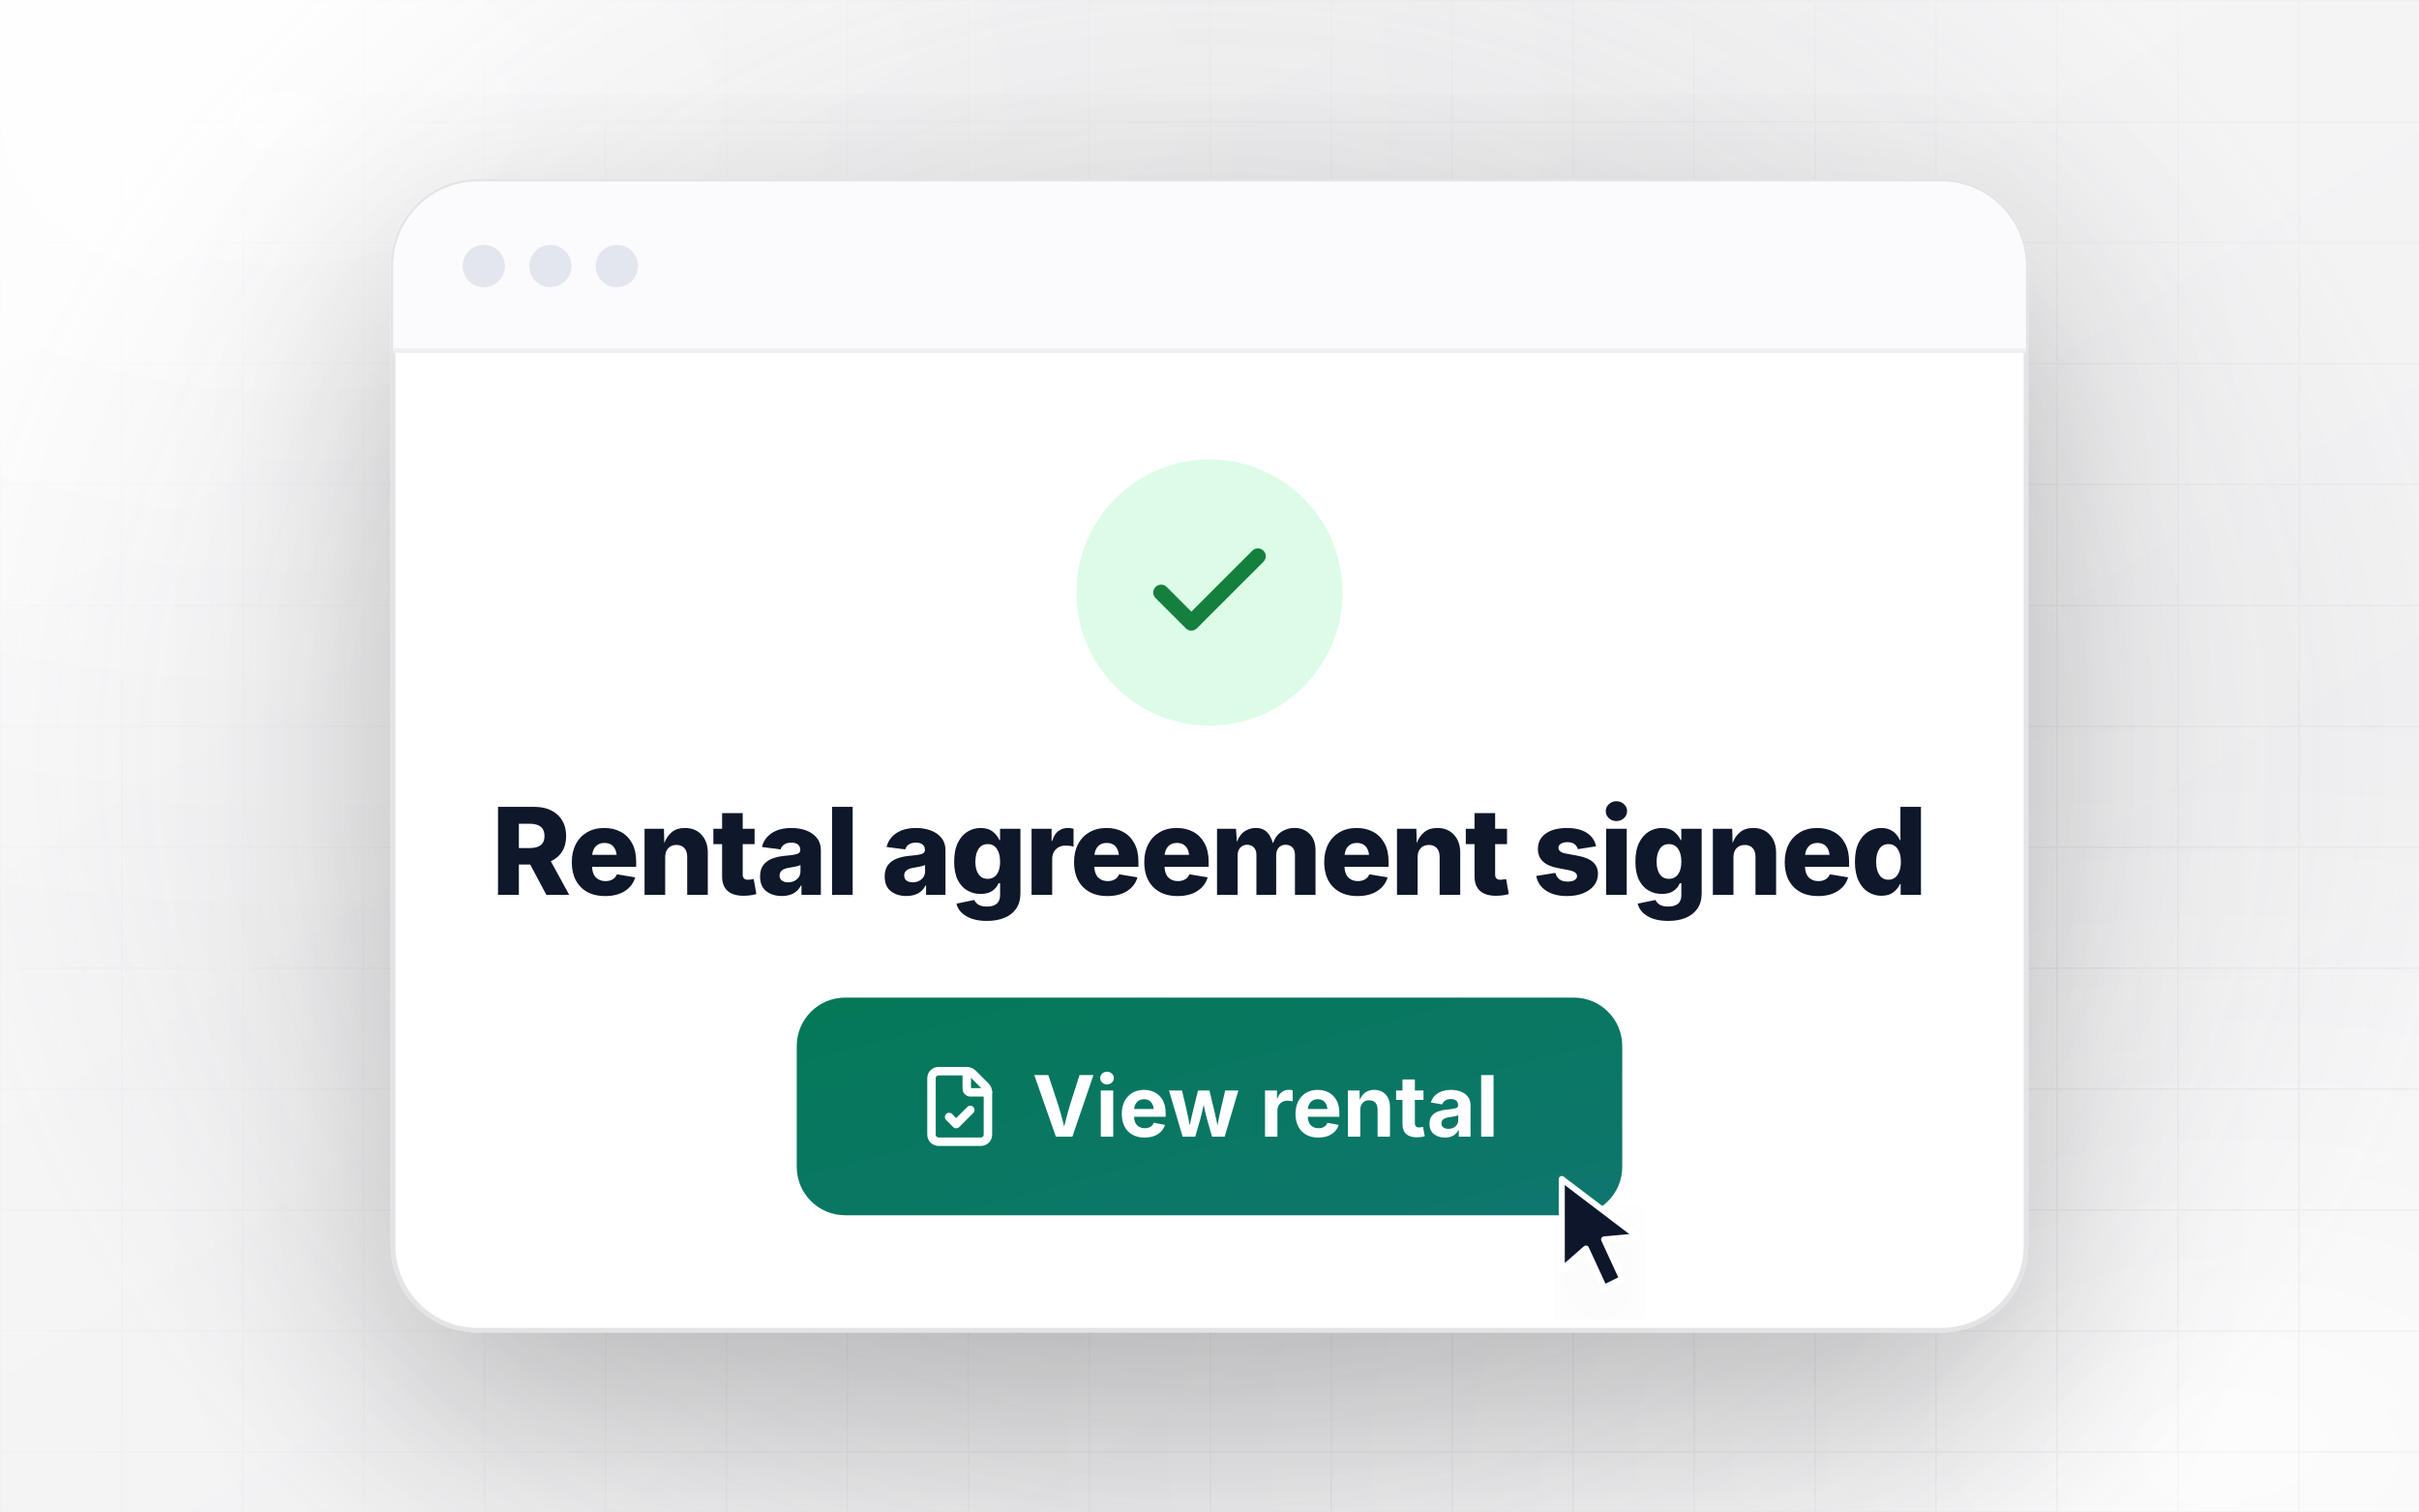
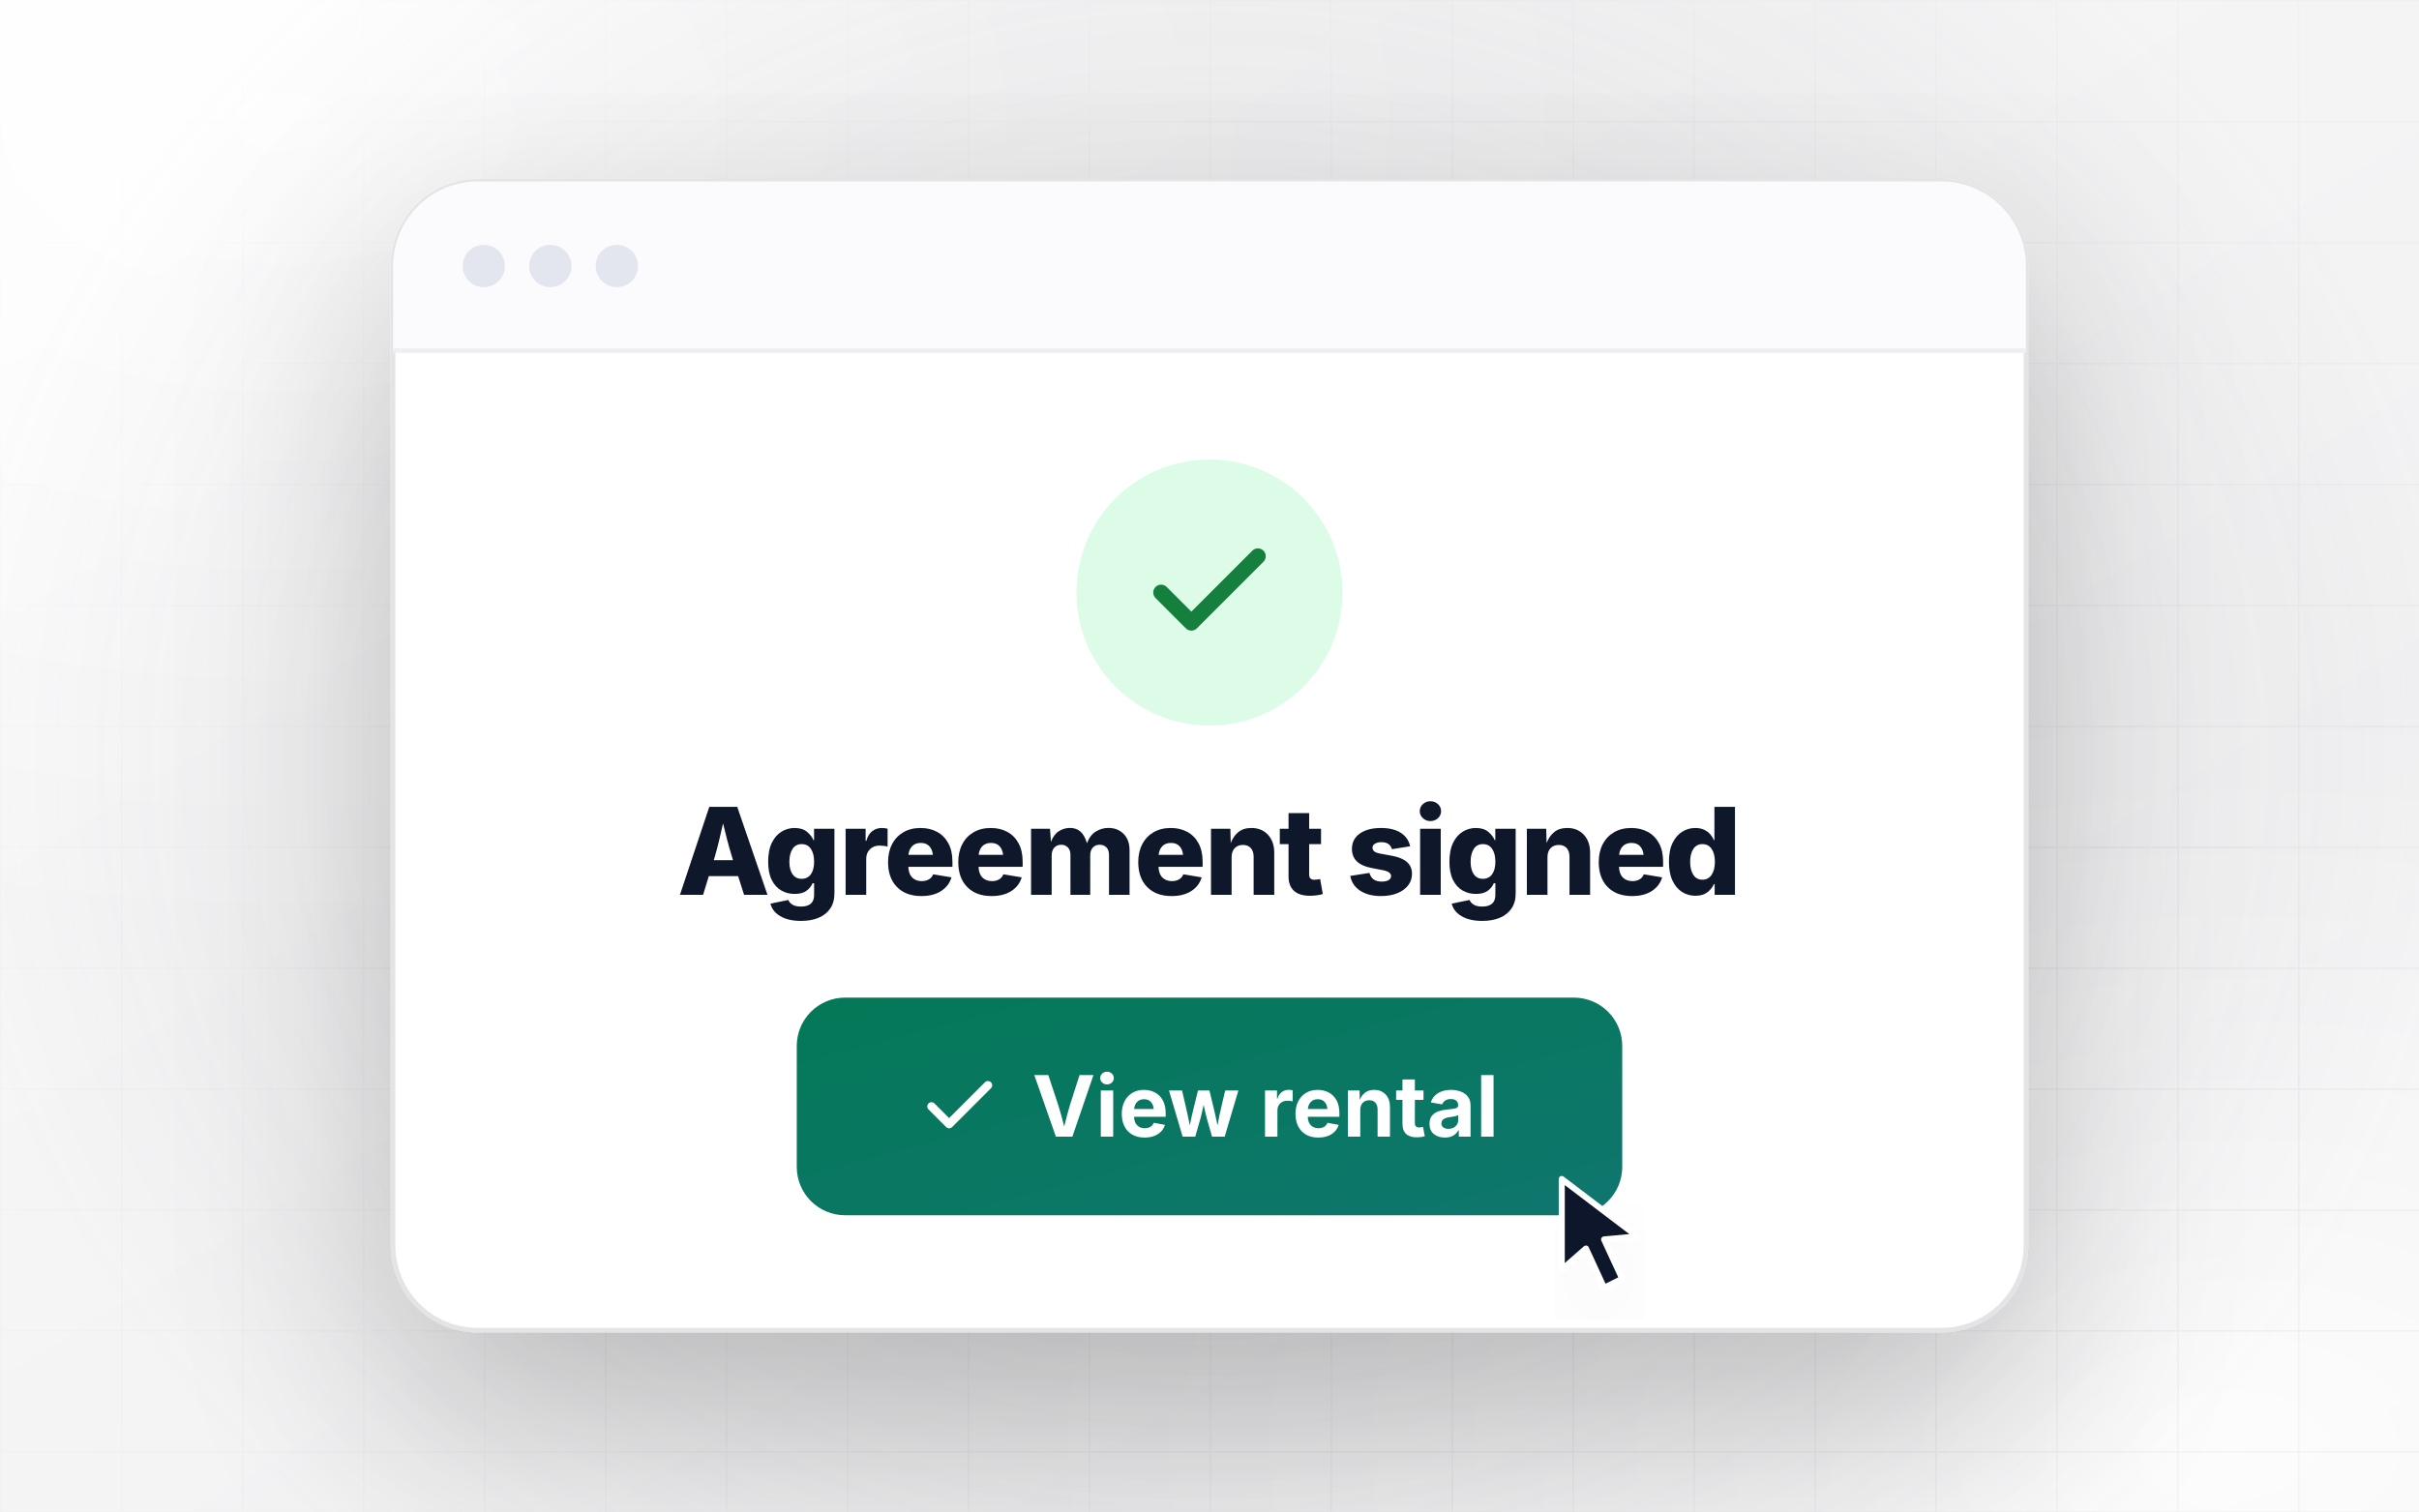
<svg xmlns="http://www.w3.org/2000/svg" xmlns:xlink="http://www.w3.org/1999/xlink" viewBox="0 0 800 500" width="800" height="500" role="img">
  <defs>
    <linearGradient id="bg" x1="0" y1="0" x2="1" y2="1">
      <stop offset="0" stop-color="#FAFAFA" />
      <stop offset="1" stop-color="#EEEEF0" />
    </linearGradient>
    <radialGradient id="glowA" cx="0.12" cy="0.08" r="0.55">
      <stop offset="0" stop-color="#FFFFFF" stop-opacity="0.95" />
      <stop offset="1" stop-color="#FFFFFF" stop-opacity="0" />
    </radialGradient>
    <radialGradient id="glowB" cx="0.92" cy="0.96" r="0.5">
      <stop offset="0" stop-color="#FFFFFF" stop-opacity="0.85" />
      <stop offset="1" stop-color="#FFFFFF" stop-opacity="0" />
    </radialGradient>
    <linearGradient id="gAcc" x1="0" y1="0" x2="1" y2="1">
      <stop offset="0" stop-color="#047857" />
      <stop offset="1" stop-color="#0F766E" />
    </linearGradient>
    <linearGradient id="gStroke" x1="0" y1="0" x2="1" y2="0">
      <stop offset="0" stop-color="#6EE7B7" />
      <stop offset="1" stop-color="#5EEAD4" />
    </linearGradient>
    <pattern id="grid" width="40" height="40" patternUnits="userSpaceOnUse">
      <path d="M40 0H0V40" fill="none" stroke="#52525B" stroke-opacity="0.07" stroke-width="1" />
    </pattern>
    <radialGradient id="fade" cx="0.5" cy="0.45" r="0.65">
      <stop offset="0" stop-color="#fff" stop-opacity="1" />
      <stop offset="1" stop-color="#fff" stop-opacity="0" />
    </radialGradient>
    <mask id="gridMask">
      <rect width="1200" height="800" fill="url(#fade)" />
    </mask>
    <filter id="e1" x="-10%" y="-10%" width="120%" height="140%">
      <feDropShadow dx="0" dy="1" stdDeviation="1.2" flood-color="#0F172A" flood-opacity="0.07" />
      <feDropShadow dx="0" dy="12" stdDeviation="18" flood-color="#18181B" flood-opacity="0.08" />
    </filter>
    <filter id="e2" x="-15%" y="-15%" width="130%" height="160%">
      <feDropShadow dx="0" dy="2" stdDeviation="3" flood-color="#0F172A" flood-opacity="0.10" />
      <feDropShadow dx="0" dy="28" stdDeviation="34" flood-color="#18181B" flood-opacity="0.20" />
    </filter>
    <radialGradient id="spot" cx="0.5" cy="0.5" r="0.5">
      <stop offset="0" stop-color="#71717A" stop-opacity="0.24" />
      <stop offset="1" stop-color="#71717A" stop-opacity="0" />
    </radialGradient>
-     <path id="g800_R" d="M116 0V1490H726Q978 1490 1123.5 1356.5Q1269 1223 1269 995Q1269 841 1201.5 733.0Q1134 625 1010 569L1321 0H934L661 513H469V0ZM469 792H652Q903 792 903 995Q903 1204 651 1204H469Z" />
+     <path id="g800_A" d="M47 0 544 1490H1017L1529 0H1133L1032 317H536L439 0ZM619 587H946L926 651Q887 779 850.0 919.0Q813 1059 777 1209Q743 1058 709.5 918.0Q676 778 639 651Z" />
+     <path id="g800_g" d="M630 -442Q411 -442 276.0 -361.0Q141 -280 111 -149L414 -87Q429 -132 481.5 -165.5Q534 -199 628 -199Q735 -199 792.5 -151.0Q850 -103 850 -3V195H823Q792 119 718.5 67.0Q645 15 520 15Q397 15 295.5 72.5Q194 130 133.0 250.5Q72 371 72 559Q72 755 134.5 882.0Q197 1009 299.0 1070.5Q401 1132 519 1132Q652 1132 729.5 1067.0Q807 1002 839 926H849V1118H1194V25Q1194 -129 1122.5 -233.0Q1051 -337 924.0 -389.5Q797 -442 630 -442ZM639 271Q739 271 794.5 347.5Q850 424 850 560Q850 698 795.0 778.5Q740 859 639 859Q538 859 484.5 777.0Q431 695 431 560Q431 425 485.0 348.0Q539 271 639 271Z" />
+     <path id="g800_r" d="M115 0V1118H454V914H466Q496 1024 565.5 1078.0Q635 1132 727 1132Q778 1132 826 1120V816Q801 825 760.5 829.5Q720 834 688 834Q591 834 527.5 772.0Q464 710 464 610V0Z" />
    <path id="g800_e" d="M636 -21Q373 -21 222.5 132.5Q72 286 72 555Q72 727 139.5 857.0Q207 987 331.0 1059.5Q455 1132 623 1132Q780 1132 901.5 1066.5Q1023 1001 1092.5 873.5Q1162 746 1162 562V474H415Q420 353 481.5 292.5Q543 232 642 232Q712 232 763.0 261.5Q814 291 835 347L1146 296Q1104 151 971.5 65.0Q839 -21 636 -21ZM417 677H831Q821 772 769.0 825.5Q717 879 626 879Q534 879 480.5 824.5Q427 770 417 677Z" />
+     <path id="g800_m" d="M115 0V1118H436L452 896Q498 1022 585.5 1077.5Q673 1133 774 1133Q880 1133 950.5 1072.0Q1021 1011 1062 874Q1113 1012 1212.5 1072.5Q1312 1133 1425 1133Q1582 1133 1682.5 1032.0Q1783 931 1783 754V0H1435V675Q1435 760 1390.5 804.0Q1346 848 1277 848Q1203 848 1160.0 799.5Q1117 751 1117 671V0H782V680Q782 757 738.5 802.5Q695 848 626 848Q555 848 509.5 800.0Q464 752 464 664V0Z" />
    <path id="g800_n" d="M464 638V0H115V1118H443L449 877Q493 993 578.0 1062.5Q663 1132 799 1132Q974 1132 1080.0 1017.0Q1186 902 1186 712V0H837V644Q837 738 789.0 791.5Q741 845 655 845Q570 845 517.0 790.5Q464 736 464 638Z" />
    <path id="g800_t" d="M718 1118V859H517V342Q517 255 606 255Q624 255 656.5 259.5Q689 264 703 267L748 13Q689 -4 634.0 -10.0Q579 -16 530 -16Q352 -16 260.0 67.5Q168 151 168 311V859H20V1118H168V1384H517V1118Z" />
-     <path id="g800_a" d="M428 -20Q267 -20 163.5 62.0Q60 144 60 310Q60 434 117.0 507.0Q174 580 268.5 615.0Q363 650 476 660Q618 672 679.5 689.5Q741 707 741 759V763Q741 821 700.5 852.5Q660 884 589 884Q516 884 469.0 853.0Q422 822 408 769L92 810Q125 953 253.5 1042.5Q382 1132 592 1132Q731 1132 843.5 1089.0Q956 1046 1022.5 962.5Q1089 879 1089 759V0H761V157H752Q659 -20 428 -20ZM534 211Q622 211 683.0 263.0Q744 315 744 398V505Q714 489 657.0 478.0Q600 467 551 459Q390 435 390 326Q390 270 430.5 240.5Q471 211 534 211Z" />
-     <path id="g800_l" d="M464 1490V0H115V1490Z" />
-     <path id="g800_g" d="M630 -442Q411 -442 276.0 -361.0Q141 -280 111 -149L414 -87Q429 -132 481.5 -165.5Q534 -199 628 -199Q735 -199 792.5 -151.0Q850 -103 850 -3V195H823Q792 119 718.5 67.0Q645 15 520 15Q397 15 295.5 72.5Q194 130 133.0 250.5Q72 371 72 559Q72 755 134.5 882.0Q197 1009 299.0 1070.5Q401 1132 519 1132Q652 1132 729.5 1067.0Q807 1002 839 926H849V1118H1194V25Q1194 -129 1122.5 -233.0Q1051 -337 924.0 -389.5Q797 -442 630 -442ZM639 271Q739 271 794.5 347.5Q850 424 850 560Q850 698 795.0 778.5Q740 859 639 859Q538 859 484.5 777.0Q431 695 431 560Q431 425 485.0 348.0Q539 271 639 271Z" />
-     <path id="g800_r" d="M115 0V1118H454V914H466Q496 1024 565.5 1078.0Q635 1132 727 1132Q778 1132 826 1120V816Q801 825 760.5 829.5Q720 834 688 834Q591 834 527.5 772.0Q464 710 464 610V0Z" />
-     <path id="g800_m" d="M115 0V1118H436L452 896Q498 1022 585.5 1077.5Q673 1133 774 1133Q880 1133 950.5 1072.0Q1021 1011 1062 874Q1113 1012 1212.5 1072.5Q1312 1133 1425 1133Q1582 1133 1682.5 1032.0Q1783 931 1783 754V0H1435V675Q1435 760 1390.5 804.0Q1346 848 1277 848Q1203 848 1160.0 799.5Q1117 751 1117 671V0H782V680Q782 757 738.5 802.5Q695 848 626 848Q555 848 509.5 800.0Q464 752 464 664V0Z" />
    <path id="g800_s" d="M586 -21Q371 -21 232.5 69.5Q94 160 65 320L389 371Q410 298 460.0 261.0Q510 224 599 224Q672 224 714.0 249.5Q756 275 756 317Q756 390 619 417L424 455Q93 518 93 777Q93 944 226.5 1038.0Q360 1132 585 1132Q795 1132 922.0 1049.0Q1049 966 1078 822L770 773Q736 892 591 892Q528 892 484.5 866.5Q441 841 441 798Q441 764 468.0 738.5Q495 713 567 699L781 659Q1110 597 1110 357Q1110 242 1042.5 157.0Q975 72 857.0 25.5Q739 -21 586 -21Z" />
    <path id="g800_i" d="M115 0V1118H464V0ZM289 1249Q215 1249 162.0 1298.0Q109 1347 109 1417Q109 1487 162.0 1536.0Q215 1585 289 1585Q364 1585 417.0 1536.0Q470 1487 470 1417Q470 1347 417.0 1298.0Q364 1249 289 1249Z" />
    <path id="g800_d" d="M520 -16Q396 -16 294.0 48.5Q192 113 132.0 240.5Q72 368 72 558Q72 754 134.5 881.0Q197 1008 298.5 1070.0Q400 1132 517 1132Q606 1132 669.0 1101.5Q732 1071 772.5 1023.5Q813 976 834 926H842V1490H1190V0H846V181H834Q801 105 724.5 44.5Q648 -16 520 -16ZM639 256Q738 256 794.0 338.5Q850 421 850 558Q850 697 794.5 778.0Q739 859 639 859Q538 859 484.5 776.5Q431 694 431 558Q431 422 484.5 339.0Q538 256 639 256Z" />
    <path id="g700_V" d="M571 0 49 1490H388L626 771Q662 659 698.0 528.0Q734 397 772 246Q810 398 844.5 528.0Q879 658 913 771L1143 1490H1480L970 0Z" />
    <path id="g700_i" d="M128 0V1118H428V0ZM278 1264Q210 1264 162.0 1309.0Q114 1354 114 1418Q114 1482 162.0 1527.0Q210 1572 278 1572Q346 1572 394.5 1527.0Q443 1482 443 1418Q443 1354 394.5 1309.0Q346 1264 278 1264Z" />
    <path id="g700_e" d="M633 -22Q462 -22 338.0 48.0Q214 118 147.5 247.0Q81 376 81 553Q81 726 147.5 856.0Q214 986 334.5 1059.0Q455 1132 618 1132Q764 1132 883.0 1070.0Q1002 1008 1072.5 882.0Q1143 756 1143 565V481H378Q383 344 454.0 274.0Q525 204 638 204Q717 204 773.5 237.5Q830 271 854 336L1126 285Q1085 146 956.5 62.0Q828 -22 633 -22ZM380 669H854Q843 778 784.0 842.0Q725 906 621 906Q513 906 451.0 839.5Q389 773 380 669Z" />
    <path id="g700_w" d="M361 0 31 1118H346L443 705Q463 612 487.0 505.0Q511 398 534 273Q557 395 582.5 502.5Q608 610 631 705L733 1118H1009L1109 705Q1130 610 1155.5 503.0Q1181 396 1205 272Q1226 396 1249.0 503.0Q1272 610 1294 705L1391 1118H1710L1378 0H1073L949 431Q928 503 908.5 593.0Q889 683 869 771Q850 683 830.0 592.5Q810 502 790 431L666 0Z" />
    <path id="g700_r" d="M128 0V1118H418V923H430Q461 1026 533.5 1079.5Q606 1133 700 1133Q751 1133 797 1123V855Q777 861 738.5 865.5Q700 870 667 870Q563 870 495.5 805.0Q428 740 428 636V0Z" />
    <path id="g700_n" d="M428 647V0H128V1118H411L415 887Q462 1004 548.0 1068.0Q634 1132 763 1132Q937 1132 1042.0 1020.0Q1147 908 1147 711V0H847V659Q847 763 793.5 822.0Q740 881 645 881Q549 881 488.5 819.5Q428 758 428 647Z" />
    <path id="g700_t" d="M683 1118V889H474V327Q474 223 576 223Q593 223 623.5 227.5Q654 232 671 236L714 11Q664 -4 614.5 -10.0Q565 -16 520 -16Q352 -16 263.0 65.5Q174 147 174 301V889H20V1118H174V1384H474V1118Z" />
    <path id="g700_a" d="M440 -22Q280 -22 174.0 62.5Q68 147 68 313Q68 438 128.0 509.0Q188 580 284.0 613.0Q380 646 490 656Q634 670 697.5 685.5Q761 701 761 756V761Q761 832 715.5 871.0Q670 910 586 910Q499 910 446.0 872.5Q393 835 375 781L100 827Q143 972 271.5 1052.0Q400 1132 587 1132Q707 1132 815.5 1094.0Q924 1056 992.5 972.5Q1061 889 1061 753V0H777V155H767Q726 77 645.0 27.5Q564 -22 440 -22ZM525 189Q630 189 696.5 250.0Q763 311 763 400V521Q745 508 704.5 498.5Q664 489 619.0 481.5Q574 474 541 470Q458 458 407.0 423.0Q356 388 356 321Q356 256 403.5 222.5Q451 189 525 189Z" />
    <path id="g700_l" d="M428 1490V0H128V1490Z" />
  </defs>
  <style>
.pulse{transform-box:fill-box;transform-origin:center;animation:pulse 2.4s cubic-bezier(.2,.7,.3,1) infinite}
@keyframes pulse{0%{transform:scale(1);opacity:.30}75%{transform:scale(2.1);opacity:0}100%{transform:scale(2.1);opacity:0}}
.caret{animation:blink 1.1s steps(1) infinite}
@keyframes blink{0%,55%{opacity:1}56%,100%{opacity:0}}
.press{transform-box:fill-box;transform-origin:0 0;animation:press 3.2s ease-in-out infinite}
@keyframes press{0%,58%,100%{transform:translate(0,0) scale(1)}66%{transform:translate(1.5px,2px) scale(.9)}74%{transform:translate(0,0) scale(1)}}
.ripple{transform-box:fill-box;transform-origin:center;opacity:0;animation:ripple 3.2s ease-out infinite}
@keyframes ripple{0%,62%{opacity:0;transform:scale(.4)}68%{opacity:.5}100%{opacity:0;transform:scale(2.4)}}
.sweep{animation:sweep 4.8s cubic-bezier(.45,0,.2,1) infinite}
@keyframes sweep{0%{transform:translateY(-470px);opacity:0}8%{opacity:1}72%{transform:translateY(0);opacity:1}100%{transform:translateY(0);opacity:1}}
.ring{transform-box:fill-box;transform-origin:50% 12%;animation:ring 4s ease-in-out infinite}
@keyframes ring{0%,70%,100%{transform:rotate(0)}74%{transform:rotate(14deg)}78%{transform:rotate(-12deg)}82%{transform:rotate(8deg)}86%{transform:rotate(-4deg)}90%{transform:rotate(0)}}
.glow{animation:glow 2.6s ease-in-out infinite}
@keyframes glow{0%,100%{opacity:1}50%{opacity:.45}}
.float{animation:float 6s ease-in-out infinite}
@keyframes float{0%,100%{transform:translateY(0)}50%{transform:translateY(-6px)}}
@media (prefers-reduced-motion: reduce){*{animation:none!important}}
</style>
  <rect width="800" height="500" fill="url(#bg)" />
  <rect width="800" height="500" fill="url(#glowA)" />
  <rect width="800" height="500" fill="url(#glowB)" />
  <rect width="800" height="500" fill="url(#grid)" mask="url(#gridMask)" />
  <ellipse cx="400.0" cy="250.0" rx="421.2" ry="361.0" fill="url(#spot)" />
  <rect x="130" y="60" width="540" height="380" rx="28" fill="#fff" stroke="#E4E4E7" stroke-width="1.5" filter="url(#e2)" />
  <path d="M130 116 V88 a28 28 0 0 1 28 -28 H642 a28 28 0 0 1 28 28 V116 Z" fill="#FBFBFD" />
  <line x1="130" y1="116" x2="670" y2="116" stroke="#EFEFF1" stroke-width="1.5" />
  <circle cx="160" cy="88" r="7" fill="#E3E6EE" />
  <circle cx="182" cy="88" r="7" fill="#E3E6EE" />
  <circle cx="204" cy="88" r="7" fill="#E3E6EE" />
  <circle cx="400.0" cy="196" r="44" fill="#DCFCE7" />
  <g transform="translate(376.0 172) scale(2)" fill="none" stroke="#15803D" stroke-width="2.6" stroke-linecap="round" stroke-linejoin="round">
    <path d="M20 6 9 17l-5-5" />
  </g>
  <g>
-     <use href="#g800_R" xlink:href="#g800_R" transform="translate(162.44 296.00) scale(0.01953 -0.01953)" fill="#0F172A" />
-     <use href="#g800_e" xlink:href="#g800_e" transform="translate(187.70 296.00) scale(0.01953 -0.01953)" fill="#0F172A" />
-     <use href="#g800_n" xlink:href="#g800_n" transform="translate(210.92 296.00) scale(0.01953 -0.01953)" fill="#0F172A" />
-     <use href="#g800_t" xlink:href="#g800_t" transform="translate(235.53 296.00) scale(0.01953 -0.01953)" fill="#0F172A" />
-     <use href="#g800_a" xlink:href="#g800_a" transform="translate(250.20 296.00) scale(0.01953 -0.01953)" fill="#0F172A" />
-     <use href="#g800_l" xlink:href="#g800_l" transform="translate(272.93 296.00) scale(0.01953 -0.01953)" fill="#0F172A" />
-     <use href="#g800_a" xlink:href="#g800_a" transform="translate(291.41 296.00) scale(0.01953 -0.01953)" fill="#0F172A" />
-     <use href="#g800_g" xlink:href="#g800_g" transform="translate(314.15 296.00) scale(0.01953 -0.01953)" fill="#0F172A" />
-     <use href="#g800_r" xlink:href="#g800_r" transform="translate(338.91 296.00) scale(0.01953 -0.01953)" fill="#0F172A" />
-     <use href="#g800_e" xlink:href="#g800_e" transform="translate(353.80 296.00) scale(0.01953 -0.01953)" fill="#0F172A" />
-     <use href="#g800_e" xlink:href="#g800_e" transform="translate(377.02 296.00) scale(0.01953 -0.01953)" fill="#0F172A" />
-     <use href="#g800_m" xlink:href="#g800_m" transform="translate(400.24 296.00) scale(0.01953 -0.01953)" fill="#0F172A" />
-     <use href="#g800_e" xlink:href="#g800_e" transform="translate(436.53 296.00) scale(0.01953 -0.01953)" fill="#0F172A" />
-     <use href="#g800_n" xlink:href="#g800_n" transform="translate(459.76 296.00) scale(0.01953 -0.01953)" fill="#0F172A" />
-     <use href="#g800_t" xlink:href="#g800_t" transform="translate(484.37 296.00) scale(0.01953 -0.01953)" fill="#0F172A" />
-     <use href="#g800_s" xlink:href="#g800_s" transform="translate(506.79 296.00) scale(0.01953 -0.01953)" fill="#0F172A" />
-     <use href="#g800_i" xlink:href="#g800_i" transform="translate(528.92 296.00) scale(0.01953 -0.01953)" fill="#0F172A" />
-     <use href="#g800_g" xlink:href="#g800_g" transform="translate(539.45 296.00) scale(0.01953 -0.01953)" fill="#0F172A" />
-     <use href="#g800_n" xlink:href="#g800_n" transform="translate(564.22 296.00) scale(0.01953 -0.01953)" fill="#0F172A" />
-     <use href="#g800_e" xlink:href="#g800_e" transform="translate(588.83 296.00) scale(0.01953 -0.01953)" fill="#0F172A" />
-     <use href="#g800_d" xlink:href="#g800_d" transform="translate(612.05 296.00) scale(0.01953 -0.01953)" fill="#0F172A" />
+     <use href="#g800_A" xlink:href="#g800_A" transform="translate(223.95 296.00) scale(0.01953 -0.01953)" fill="#0F172A" />
+     <use href="#g800_g" xlink:href="#g800_g" transform="translate(252.64 296.00) scale(0.01953 -0.01953)" fill="#0F172A" />
+     <use href="#g800_r" xlink:href="#g800_r" transform="translate(277.41 296.00) scale(0.01953 -0.01953)" fill="#0F172A" />
+     <use href="#g800_e" xlink:href="#g800_e" transform="translate(292.29 296.00) scale(0.01953 -0.01953)" fill="#0F172A" />
+     <use href="#g800_e" xlink:href="#g800_e" transform="translate(315.51 296.00) scale(0.01953 -0.01953)" fill="#0F172A" />
+     <use href="#g800_m" xlink:href="#g800_m" transform="translate(338.74 296.00) scale(0.01953 -0.01953)" fill="#0F172A" />
+     <use href="#g800_e" xlink:href="#g800_e" transform="translate(375.03 296.00) scale(0.01953 -0.01953)" fill="#0F172A" />
+     <use href="#g800_n" xlink:href="#g800_n" transform="translate(398.25 296.00) scale(0.01953 -0.01953)" fill="#0F172A" />
+     <use href="#g800_t" xlink:href="#g800_t" transform="translate(422.86 296.00) scale(0.01953 -0.01953)" fill="#0F172A" />
+     <use href="#g800_s" xlink:href="#g800_s" transform="translate(445.29 296.00) scale(0.01953 -0.01953)" fill="#0F172A" />
+     <use href="#g800_i" xlink:href="#g800_i" transform="translate(467.41 296.00) scale(0.01953 -0.01953)" fill="#0F172A" />
+     <use href="#g800_g" xlink:href="#g800_g" transform="translate(477.94 296.00) scale(0.01953 -0.01953)" fill="#0F172A" />
+     <use href="#g800_n" xlink:href="#g800_n" transform="translate(502.71 296.00) scale(0.01953 -0.01953)" fill="#0F172A" />
+     <use href="#g800_e" xlink:href="#g800_e" transform="translate(527.32 296.00) scale(0.01953 -0.01953)" fill="#0F172A" />
+     <use href="#g800_d" xlink:href="#g800_d" transform="translate(550.54 296.00) scale(0.01953 -0.01953)" fill="#0F172A" />
  </g>
  <rect x="263.5" y="330" width="273" height="72" rx="16" fill="url(#gAcc)" />
  <g transform="translate(303.3916 352.0) scale(1.1667)" fill="none" stroke="#fff" stroke-width="2.4" stroke-linecap="round" stroke-linejoin="round">
-     <path d="M6 22a2 2 0 0 1-2-2V4a2 2 0 0 1 2-2h8a2.4 2.4 0 0 1 1.704.706l3.588 3.588A2.4 2.4 0 0 1 20 8v12a2 2 0 0 1-2 2z" />
-     <path d="M14 2v5a1 1 0 0 0 1 1h5" />
-     <path d="m9 15 2 2 4-4" />
+     <path d="M20 6 9 17l-5-5" />
  </g>
  <g>
    <use href="#g700_V" xlink:href="#g700_V" transform="translate(341.39 376.00) scale(0.01367 -0.01367)" fill="#fff" />
    <use href="#g700_i" xlink:href="#g700_i" transform="translate(362.30 376.00) scale(0.01367 -0.01367)" fill="#fff" />
    <use href="#g700_e" xlink:href="#g700_e" transform="translate(369.88 376.00) scale(0.01367 -0.01367)" fill="#fff" />
    <use href="#g700_w" xlink:href="#g700_w" transform="translate(386.18 376.00) scale(0.01367 -0.01367)" fill="#fff" />
    <use href="#g700_r" xlink:href="#g700_r" transform="translate(416.61 376.00) scale(0.01367 -0.01367)" fill="#fff" />
    <use href="#g700_e" xlink:href="#g700_e" transform="translate(427.33 376.00) scale(0.01367 -0.01367)" fill="#fff" />
    <use href="#g700_n" xlink:href="#g700_n" transform="translate(444.01 376.00) scale(0.01367 -0.01367)" fill="#fff" />
    <use href="#g700_t" xlink:href="#g700_t" transform="translate(461.44 376.00) scale(0.01367 -0.01367)" fill="#fff" />
    <use href="#g700_a" xlink:href="#g700_a" transform="translate(471.83 376.00) scale(0.01367 -0.01367)" fill="#fff" />
    <use href="#g700_l" xlink:href="#g700_l" transform="translate(488.09 376.00) scale(0.01367 -0.01367)" fill="#fff" />
  </g>
  <circle class="ripple" cx="516.5" cy="390" r="14" fill="#047857" />
  <g class="press">
    <g filter="url(#e1)">
      <path d="M516.5 390 l0 30 l8 -7 l6 13 l6 -3 l-6 -13 l11 -1 z" fill="#0F172A" stroke="#fff" stroke-width="2" stroke-linejoin="round" />
    </g>
  </g>
</svg>
